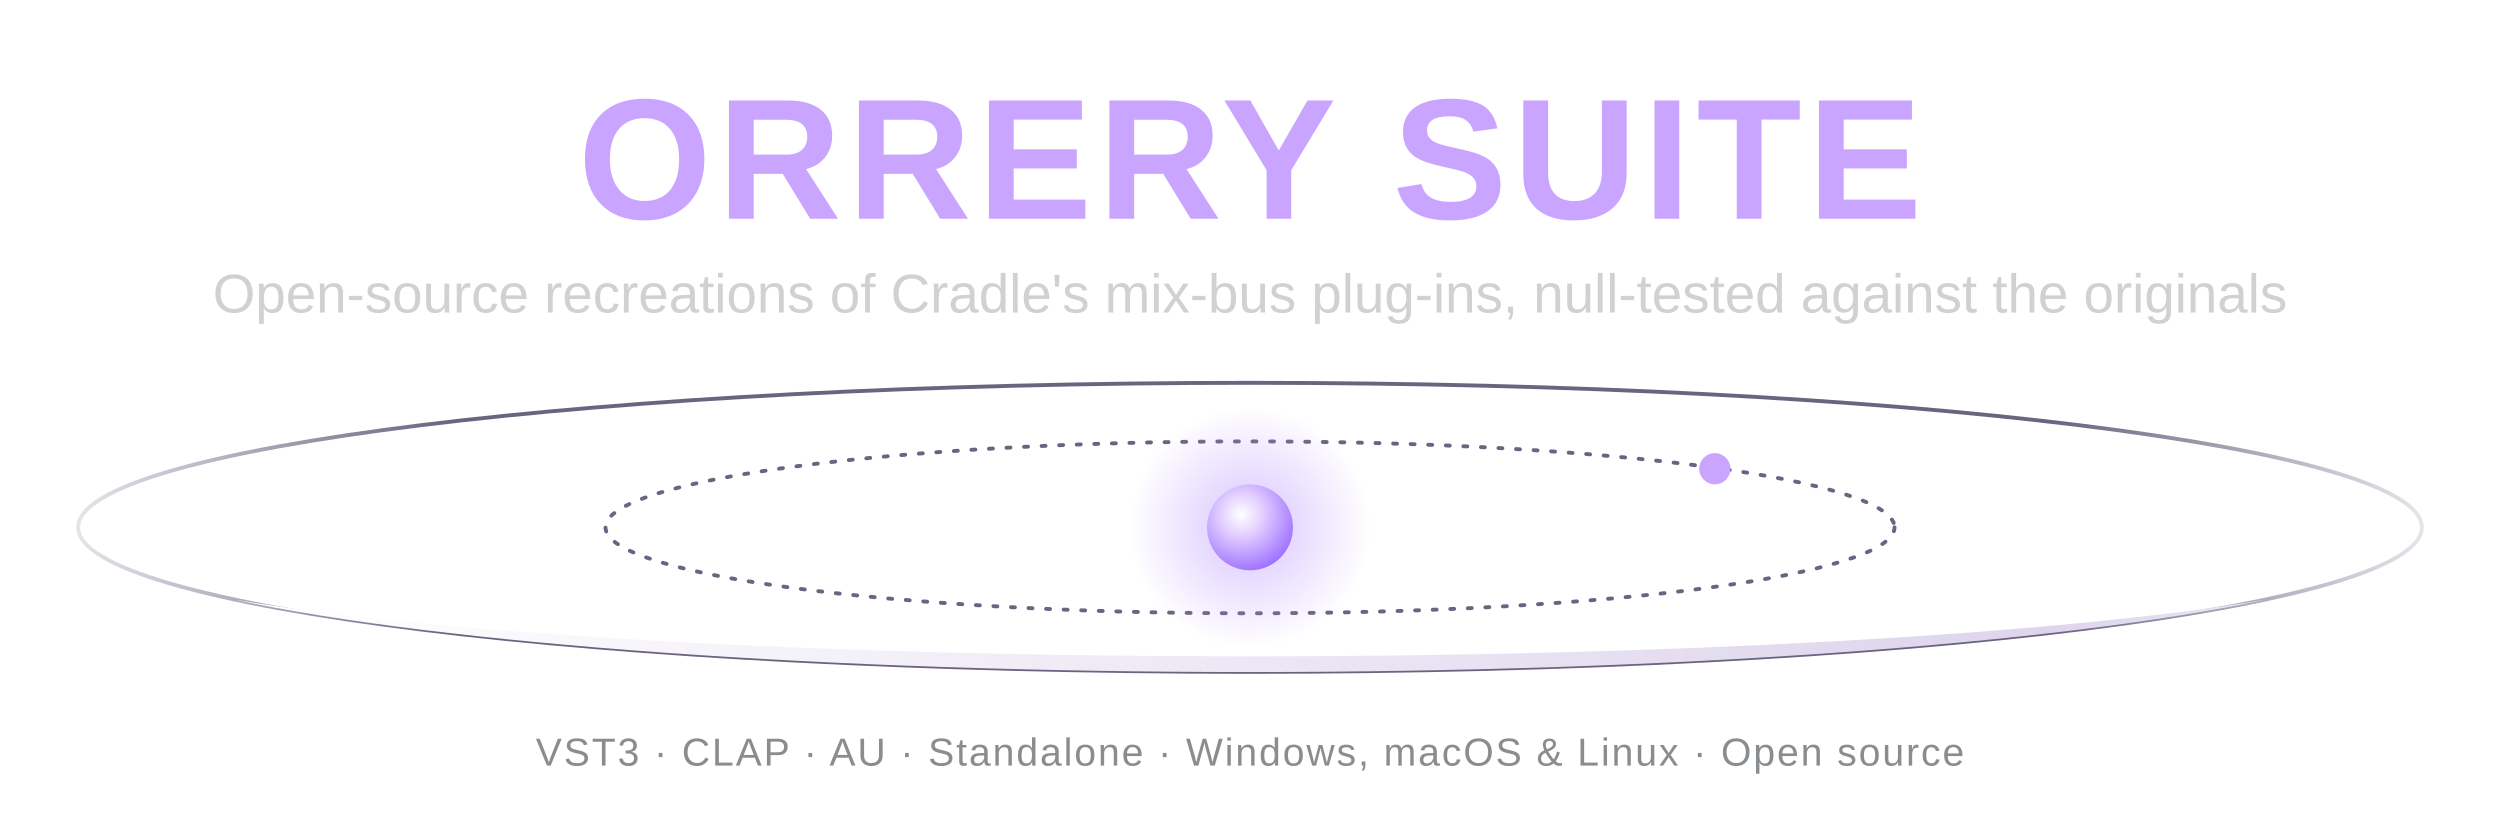
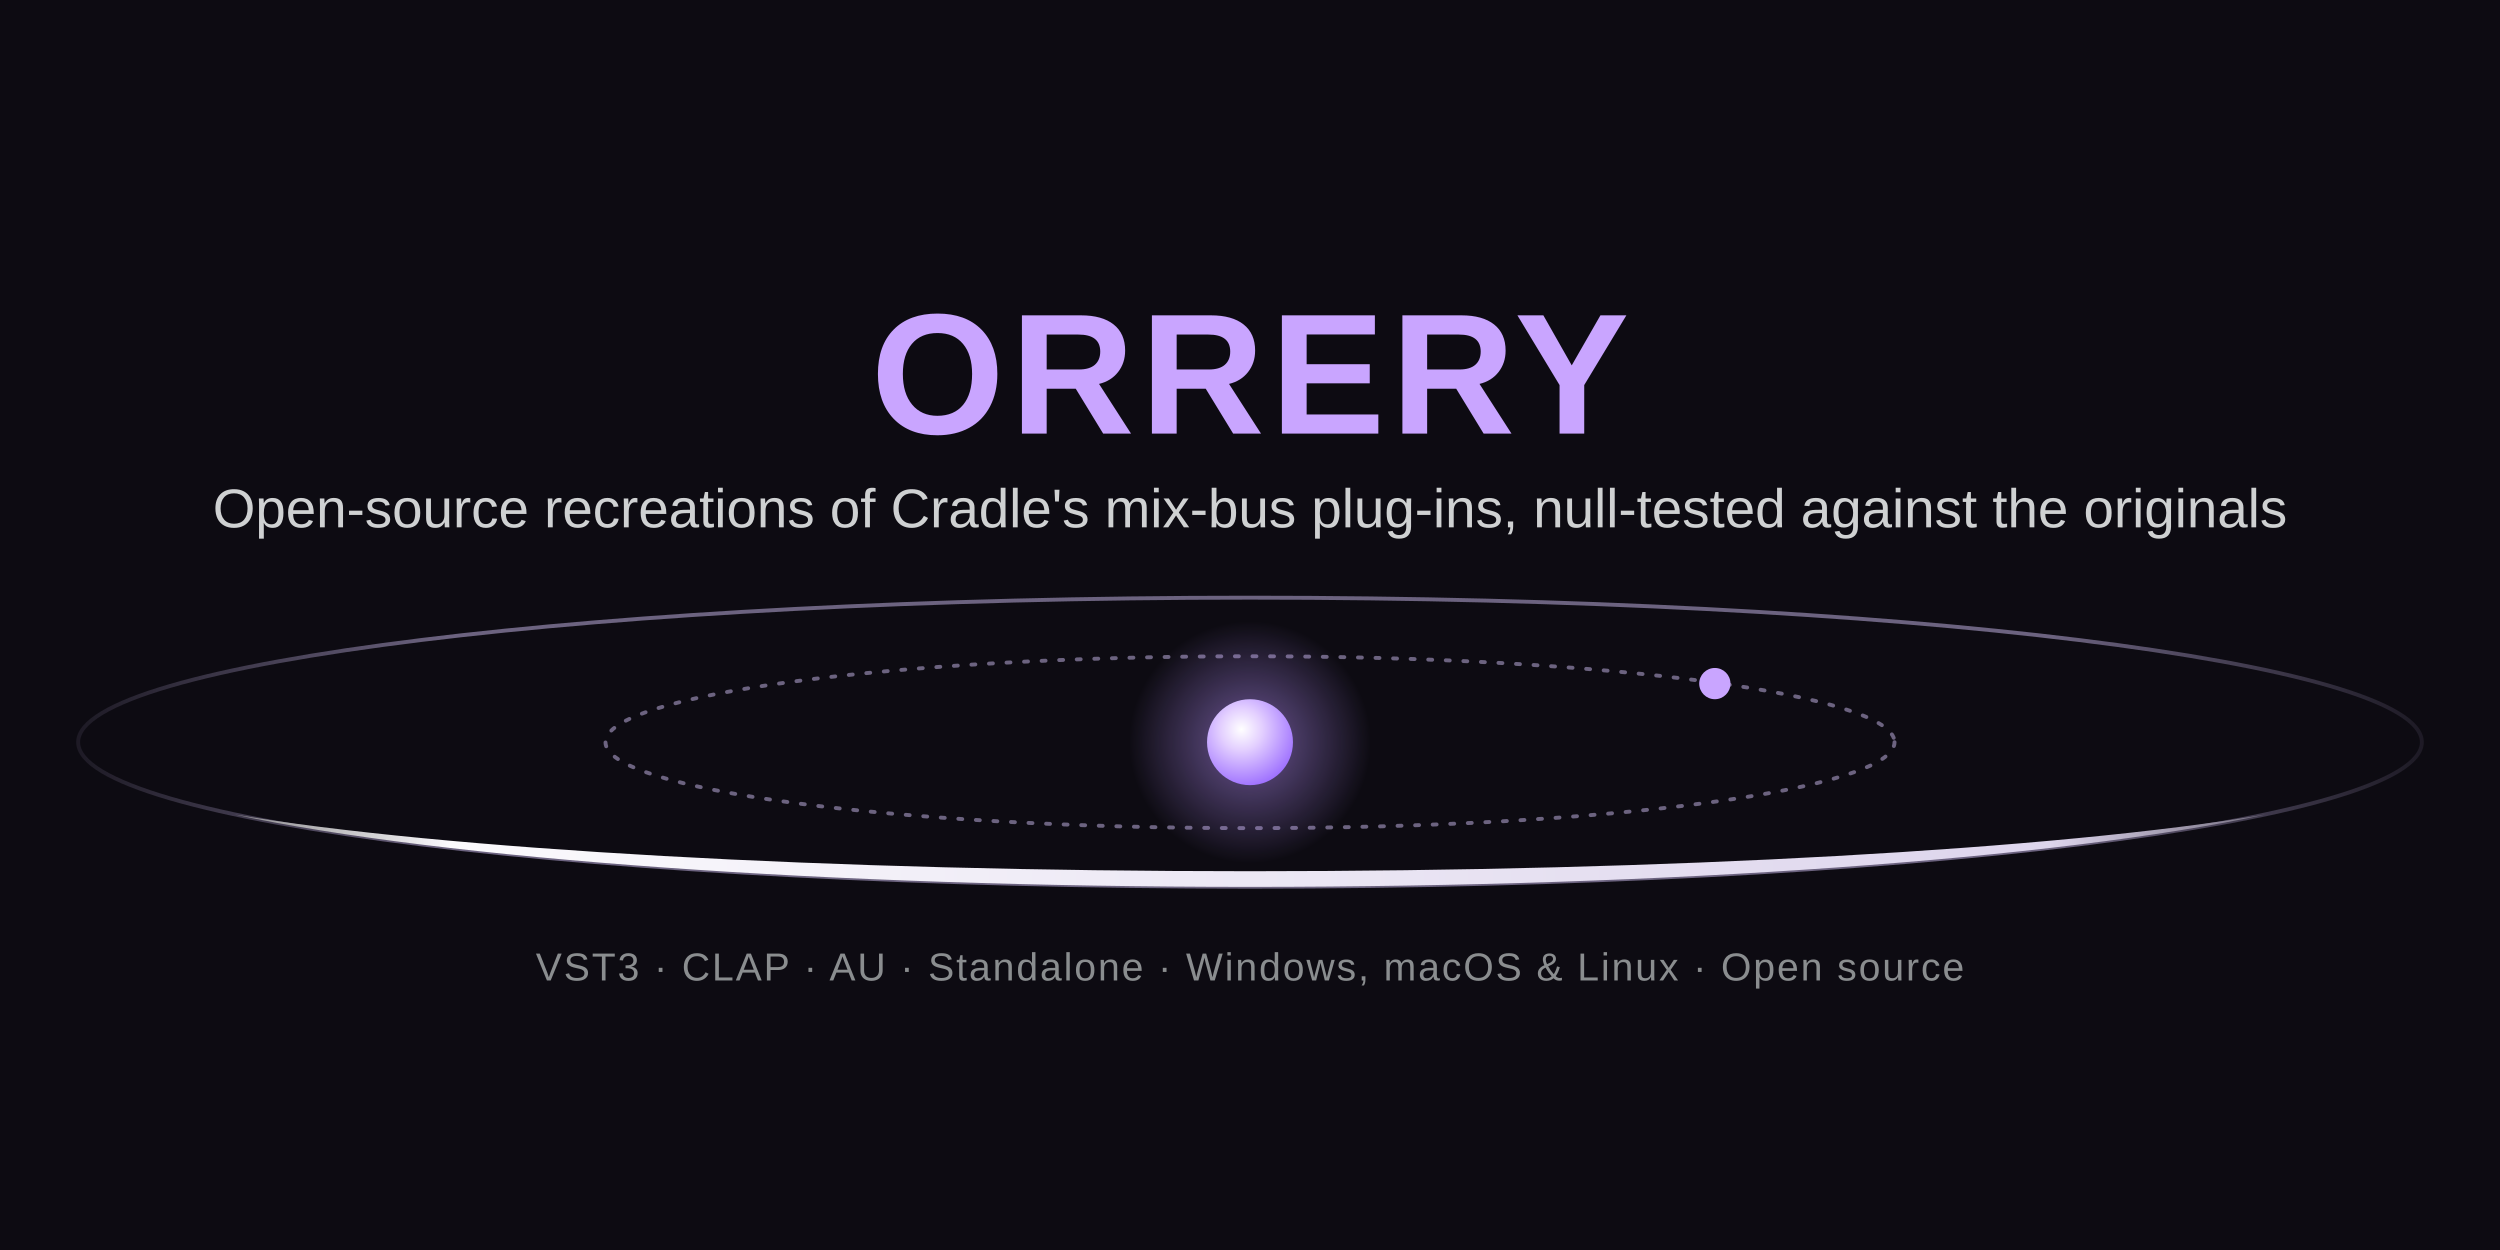
- <svg xmlns="http://www.w3.org/2000/svg" viewBox="0 0 1280 420" width="1280" height="420" role="img" aria-label="Orrery Suite">
-   <defs>
-     <radialGradient id="core" cx=".4" cy=".35" r=".7">
-       <stop offset="0" stop-color="#ffffff" />
-       <stop offset=".35" stop-color="#e3cfff" />
-       <stop offset="1" stop-color="#9b6cff" />
-     </radialGradient>
-     <radialGradient id="halo">
-       <stop offset="0" stop-color="#b993ff" stop-opacity=".55" />
-       <stop offset="1" stop-color="#b993ff" stop-opacity="0" />
-     </radialGradient>
-     <linearGradient id="moon" x1="0" y1="0" x2="1" y2="0">
-       <stop offset="0" stop-color="#ffffff" />
-       <stop offset="1" stop-color="#d9d0ea" />
-     </linearGradient>
-     <linearGradient id="fade" x1="0" y1="0" x2="1280" y2="0" gradientUnits="userSpaceOnUse">
-       <stop offset="0" stop-color="#fff" stop-opacity="0" />
-       <stop offset="0.18" stop-color="#fff" stop-opacity="1" />
-       <stop offset="0.82" stop-color="#fff" stop-opacity="1" />
-       <stop offset="1" stop-color="#fff" stop-opacity="0" />
-     </linearGradient>
-     <mask id="fadeEnds">
-       <rect width="1280" height="420" fill="url(#fade)" />
-     </mask>
-   </defs>
-   <g mask="url(#fadeEnds)">
-     <ellipse cx="640" cy="270" rx="600" ry="74" fill="none" stroke="#6c6380" stroke-width="2" />
-     <ellipse cx="640" cy="270" rx="330" ry="44" fill="none" stroke="#6c6380" stroke-width="2" stroke-dasharray="2 7" stroke-linecap="round" />
-     <path d="M120 307 A600 74 0 0 0 1160 307 A600 58 0 0 1 120 307 Z" fill="url(#moon)" />
-   </g>
-   <circle cx="640" cy="270" r="62" fill="url(#halo)" />
-   <circle cx="640" cy="270" r="22" fill="url(#core)" />
-   <circle cx="878" cy="240" r="8" fill="#c9a5ff" />
-   <g font-family="'Segoe UI', 'Helvetica Neue', Arial, sans-serif" text-anchor="middle">
-     <text x="640" y="112" font-size="88" font-weight="700" fill="#c9a5ff" letter-spacing="3">ORRERY SUITE</text>
-     <text x="640" y="160" font-size="28" fill="#cfd1d2">Open-source recreations of Cradle's mix-bus plug-ins, null-tested against the originals</text>
-     <text x="640" y="392" font-size="20" fill="#8a8d8f" letter-spacing="1">VST3 · CLAP · AU · Standalone   ·   Windows, macOS &amp; Linux   ·   Open source</text>
+ <svg xmlns="http://www.w3.org/2000/svg" viewBox="0 0 1280 640" width="1280" height="640">
+   <rect width="1280" height="640" fill="#0d0b12" />
+   <g transform="translate(0 110)">
+     <defs>
+       <radialGradient id="core" cx=".4" cy=".35" r=".7">
+         <stop offset="0" stop-color="#ffffff" />
+         <stop offset=".35" stop-color="#e3cfff" />
+         <stop offset="1" stop-color="#9b6cff" />
+       </radialGradient>
+       <radialGradient id="halo">
+         <stop offset="0" stop-color="#b993ff" stop-opacity=".55" />
+         <stop offset="1" stop-color="#b993ff" stop-opacity="0" />
+       </radialGradient>
+       <linearGradient id="moon" x1="0" y1="0" x2="1" y2="0">
+         <stop offset="0" stop-color="#ffffff" />
+         <stop offset="1" stop-color="#d9d0ea" />
+       </linearGradient>
+       <linearGradient id="fade" x1="0" y1="0" x2="1280" y2="0" gradientUnits="userSpaceOnUse">
+         <stop offset="0" stop-color="#fff" stop-opacity="0" />
+         <stop offset="0.18" stop-color="#fff" stop-opacity="1" />
+         <stop offset="0.82" stop-color="#fff" stop-opacity="1" />
+         <stop offset="1" stop-color="#fff" stop-opacity="0" />
+       </linearGradient>
+       <mask id="fadeEnds">
+         <rect width="1280" height="420" fill="url(#fade)" />
+       </mask>
+     </defs>
+     <g mask="url(#fadeEnds)">
+       <ellipse cx="640" cy="270" rx="600" ry="74" fill="none" stroke="#6c6380" stroke-width="2" />
+       <ellipse cx="640" cy="270" rx="330" ry="44" fill="none" stroke="#6c6380" stroke-width="2" stroke-dasharray="2 7" stroke-linecap="round" />
+       <path d="M120 307 A600 74 0 0 0 1160 307 A600 58 0 0 1 120 307 Z" fill="url(#moon)" />
+     </g>
+     <circle cx="640" cy="270" r="62" fill="url(#halo)" />
+     <circle cx="640" cy="270" r="22" fill="url(#core)" />
+     <circle cx="878" cy="240" r="8" fill="#c9a5ff" />
+     <g font-family="'Segoe UI', 'Helvetica Neue', Arial, sans-serif" text-anchor="middle">
+       <text x="640" y="112" font-size="88" font-weight="700" fill="#c9a5ff" letter-spacing="3">ORRERY</text>
+       <text x="640" y="160" font-size="28" fill="#cfd1d2">Open-source recreations of Cradle's mix-bus plug-ins, null-tested against the originals</text>
+       <text x="640" y="392" font-size="20" fill="#8a8d8f" letter-spacing="1">VST3 · CLAP · AU · Standalone   ·   Windows, macOS &amp; Linux   ·   Open source</text>
+     </g>
  </g>
</svg>
